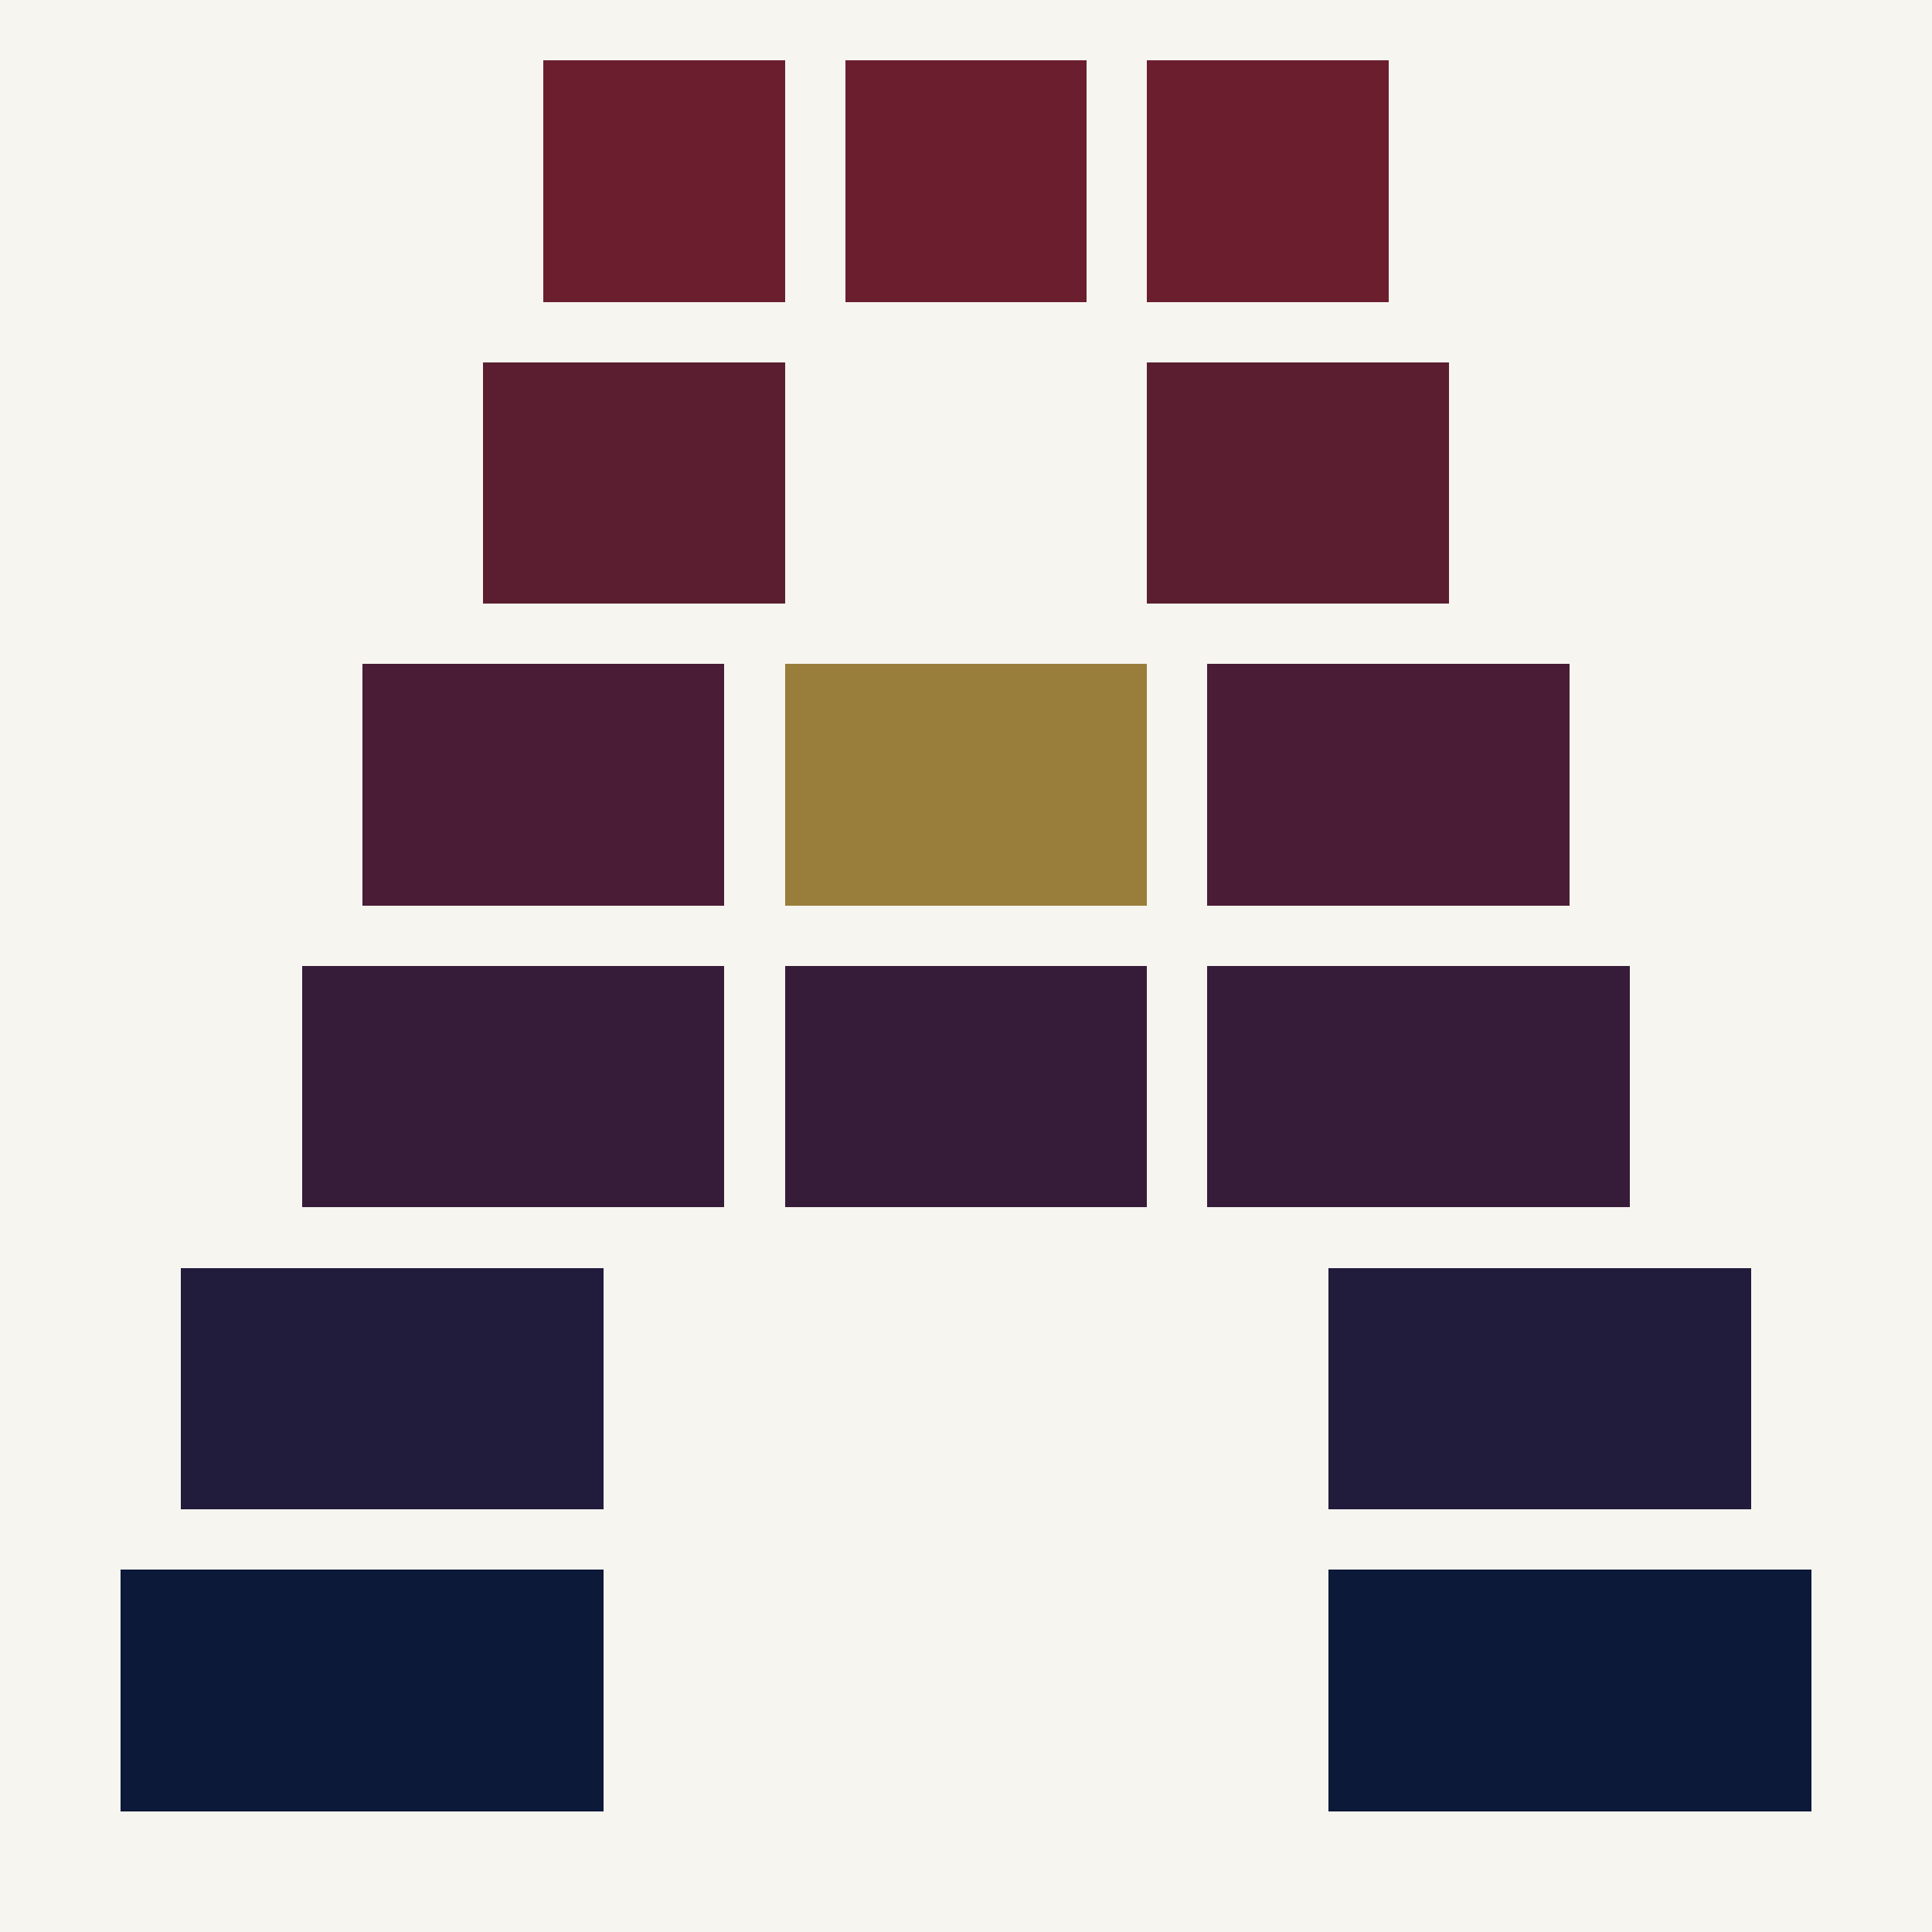
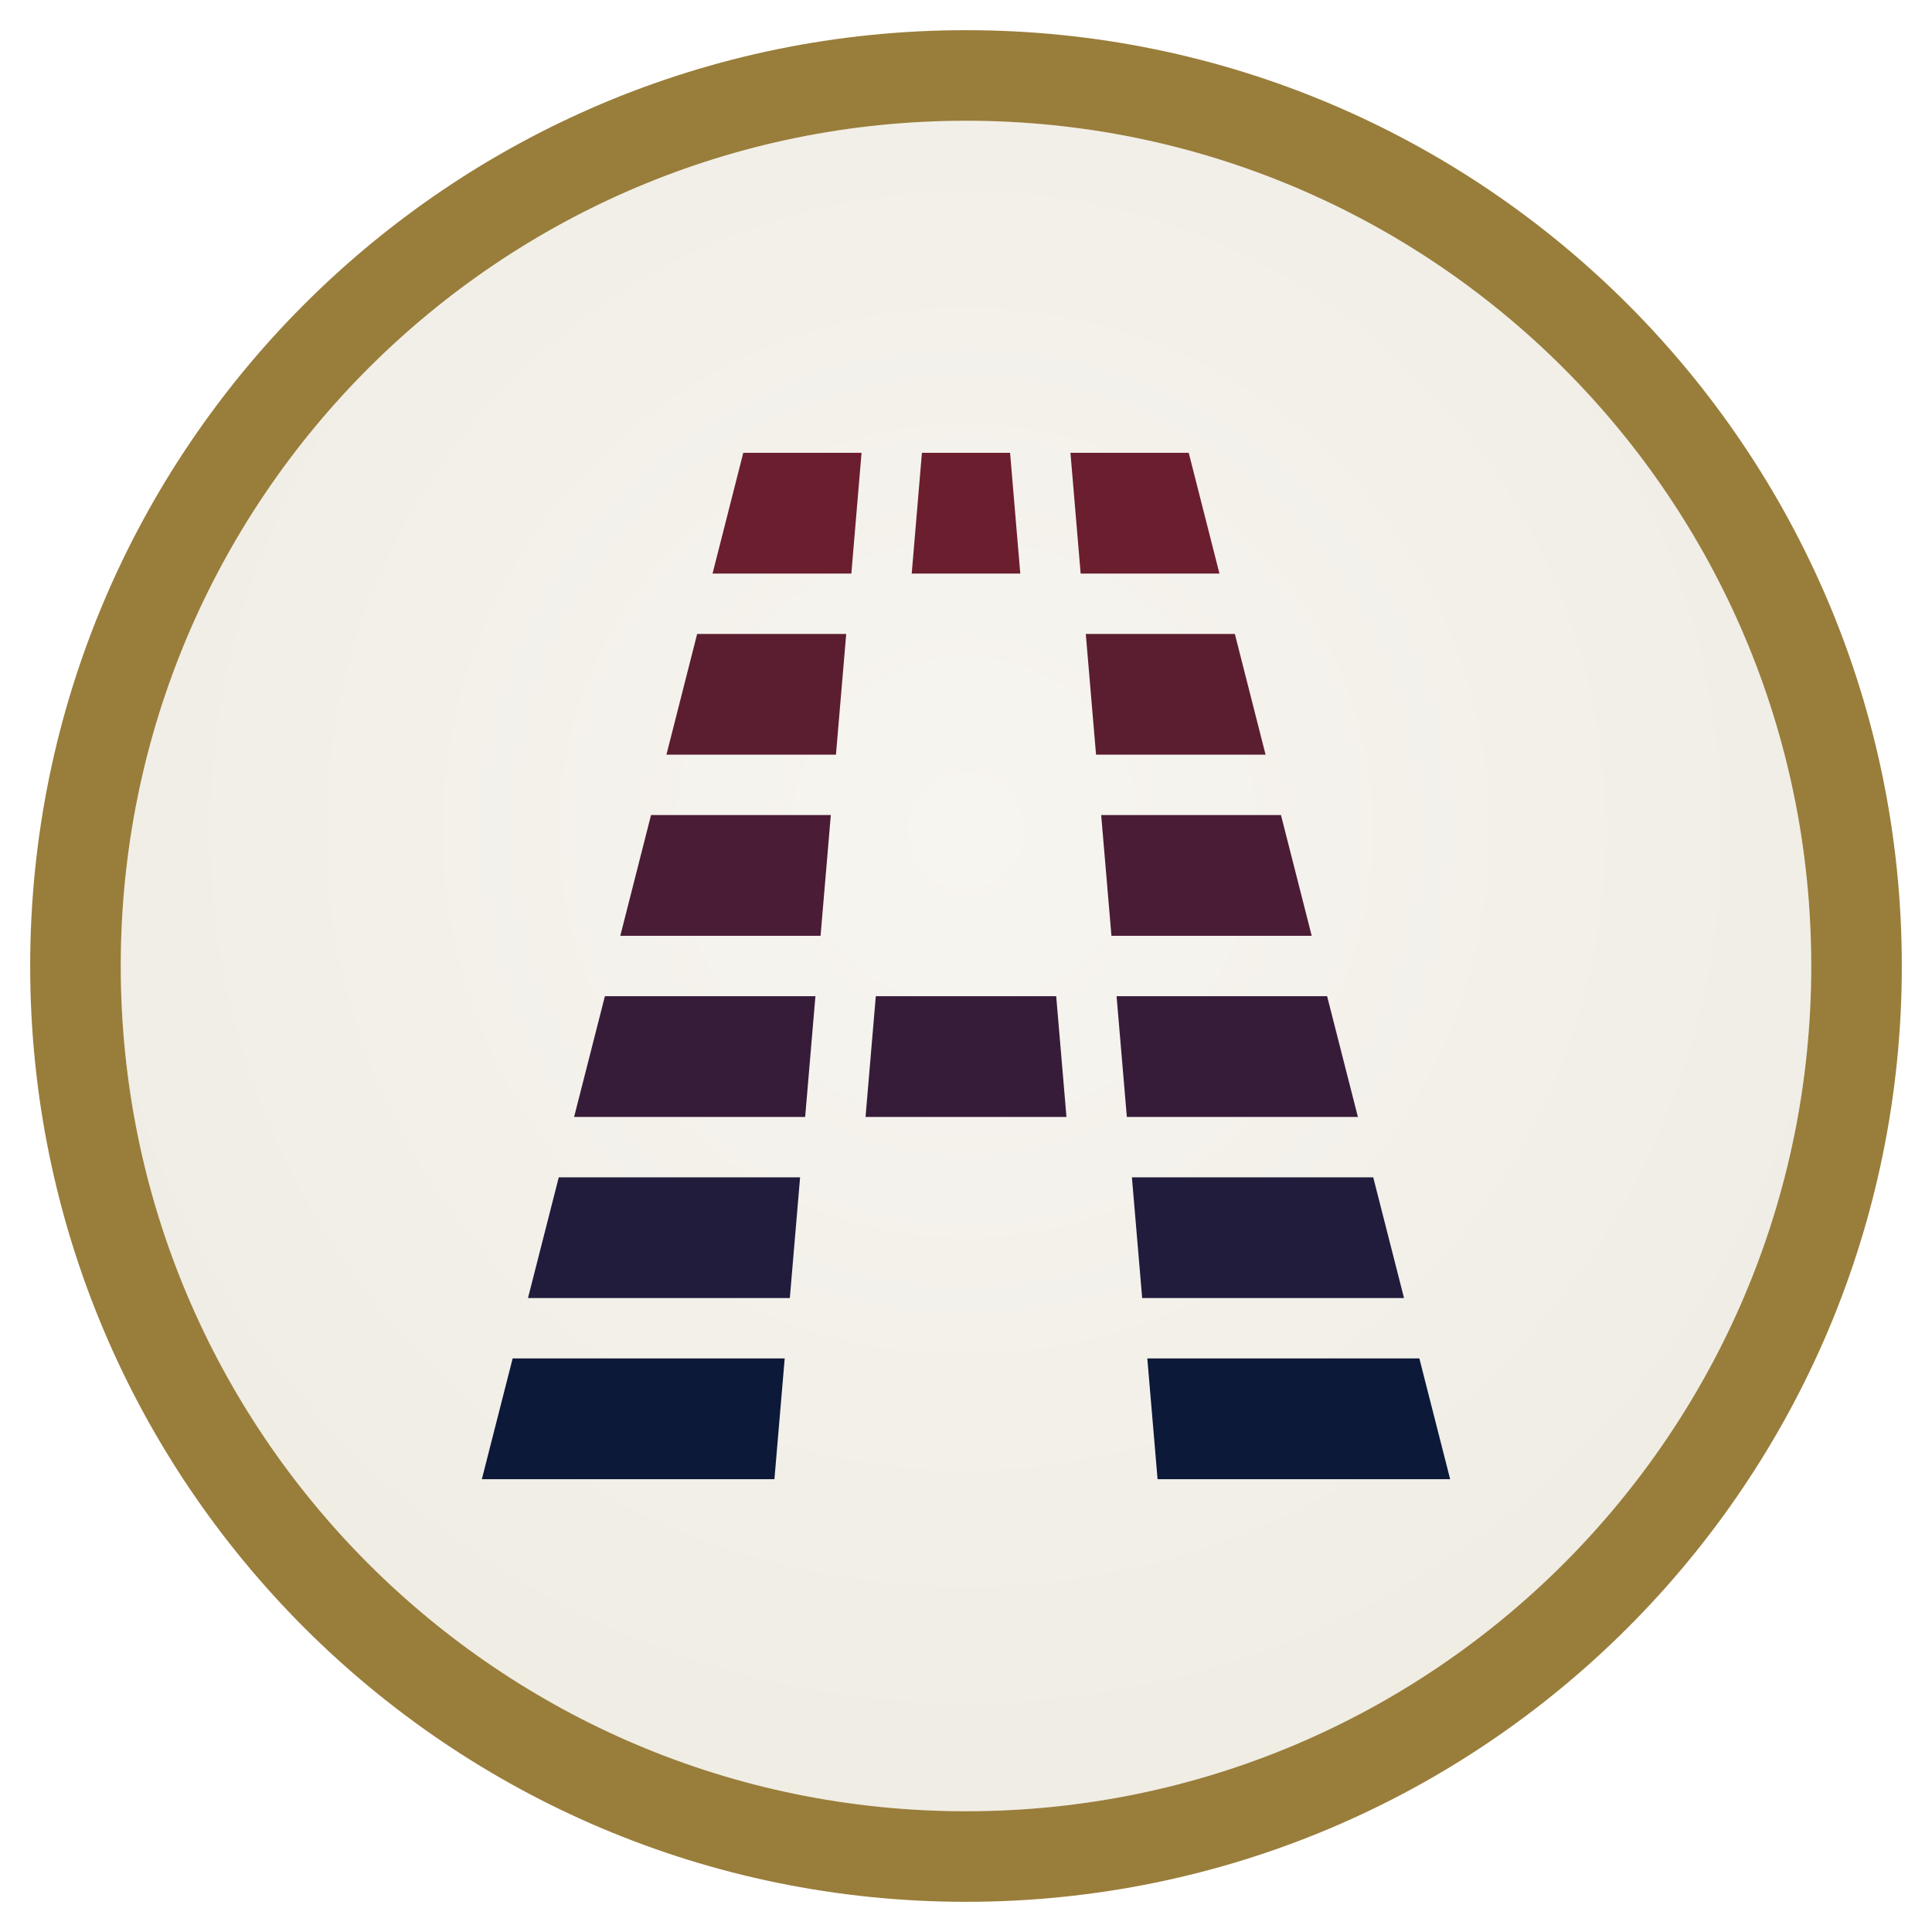
- <svg xmlns="http://www.w3.org/2000/svg" viewBox="0 0 32 32" shape-rendering="crispEdges">
-   <rect width="32" height="32" fill="#F7F5F0" />
-   <rect data-part="tile" x="9" y="1" width="4" height="4" fill="#6B1E2E" />
-   <rect data-part="tile" x="14" y="1" width="4" height="4" fill="#6B1E2E" />
-   <rect data-part="tile" x="19" y="1" width="4" height="4" fill="#6B1E2E" />
-   <rect data-part="tile" x="8" y="6" width="5" height="4" fill="#5B1E30" />
-   <rect data-part="tile" x="19" y="6" width="5" height="4" fill="#5B1E30" />
-   <rect data-part="tile" x="6" y="11" width="6" height="4" fill="#4B1C35" />
-   <rect data-part="cell" x="13" y="11" width="6" height="4" fill="#997D3A" />
-   <rect data-part="tile" x="20" y="11" width="6" height="4" fill="#4B1C35" />
-   <rect data-part="tile" x="5" y="16" width="7" height="4" fill="#371C3A" />
-   <rect data-part="tile" x="13" y="16" width="6" height="4" fill="#371C3A" />
-   <rect data-part="tile" x="20" y="16" width="7" height="4" fill="#371C3A" />
-   <rect data-part="tile" x="3" y="21" width="7" height="4" fill="#211B3C" />
-   <rect data-part="tile" x="22" y="21" width="7" height="4" fill="#211B3C" />
-   <rect data-part="tile" x="2" y="26" width="8" height="4" fill="#0C1938" />
-   <rect data-part="tile" x="22" y="26" width="8" height="4" fill="#0C1938" />
+ <svg xmlns="http://www.w3.org/2000/svg" viewBox="0 0 32 32">
+   <defs>
+     <radialGradient id="i32-d" cx="50%" cy="42%" r="62%">
+       <stop offset="0" stop-color="#F7F5F0" />
+       <stop offset="1" stop-color="#EFECE4" />
+     </radialGradient>
+   </defs>
+   <g transform="translate(0.5 0.5)">
+     <circle data-part="disc" cx="15.5" cy="15.5" r="14" fill="url(#i32-d)" />
+     <circle data-part="ring" cx="15.5" cy="15.5" r="14.75" fill="none" stroke="#997D3A" stroke-width="1.5" />
+     <path data-part="tile" data-row="0" d="M11.811 7 L13.77 7 L13.601 9 L11.302 9Z" fill="#6B1E2E" />
+     <path data-part="tile" data-row="0" d="M14.77 7 L16.23 7 L16.399 9 L14.601 9Z" fill="#6B1E2E" />
+     <path data-part="tile" data-row="0" d="M17.23 7 L19.189 7 L19.698 9 L17.399 9Z" fill="#6B1E2E" />
+     <path data-part="tile" data-row="1" d="M11.047 10 L13.516 10 L13.346 12 L10.538 12Z" fill="#5B1E30" />
+     <path data-part="tile" data-row="1" d="M17.484 10 L19.953 10 L20.462 12 L17.654 12Z" fill="#5B1E30" />
+     <path data-part="tile" data-row="2" d="M10.283 13 L13.261 13 L13.091 15 L9.774 15Z" fill="#4B1C35" />
+     <path data-part="tile" data-row="2" d="M17.739 13 L20.717 13 L21.226 15 L17.909 15Z" fill="#4B1C35" />
+     <path data-part="tile" data-row="3" d="M9.519 16 L13.006 16 L12.836 18 L9.009 18Z" fill="#371C3A" />
+     <path data-part="tile" data-row="3" d="M14.006 16 L16.994 16 L17.164 18 L13.836 18Z" fill="#371C3A" />
+     <path data-part="tile" data-row="3" d="M17.994 16 L21.481 16 L21.991 18 L18.164 18Z" fill="#371C3A" />
+     <path data-part="tile" data-row="4" d="M8.755 19 L12.752 19 L12.582 21 L8.245 21Z" fill="#211B3C" />
+     <path data-part="tile" data-row="4" d="M18.248 19 L22.245 19 L22.755 21 L18.418 21Z" fill="#211B3C" />
+     <path data-part="tile" data-row="5" d="M7.991 22 L12.497 22 L12.327 24 L7.481 24Z" fill="#0C1938" />
+     <path data-part="tile" data-row="5" d="M18.503 22 L23.009 22 L23.519 24 L18.673 24Z" fill="#0C1938" />
+   </g>
</svg>
